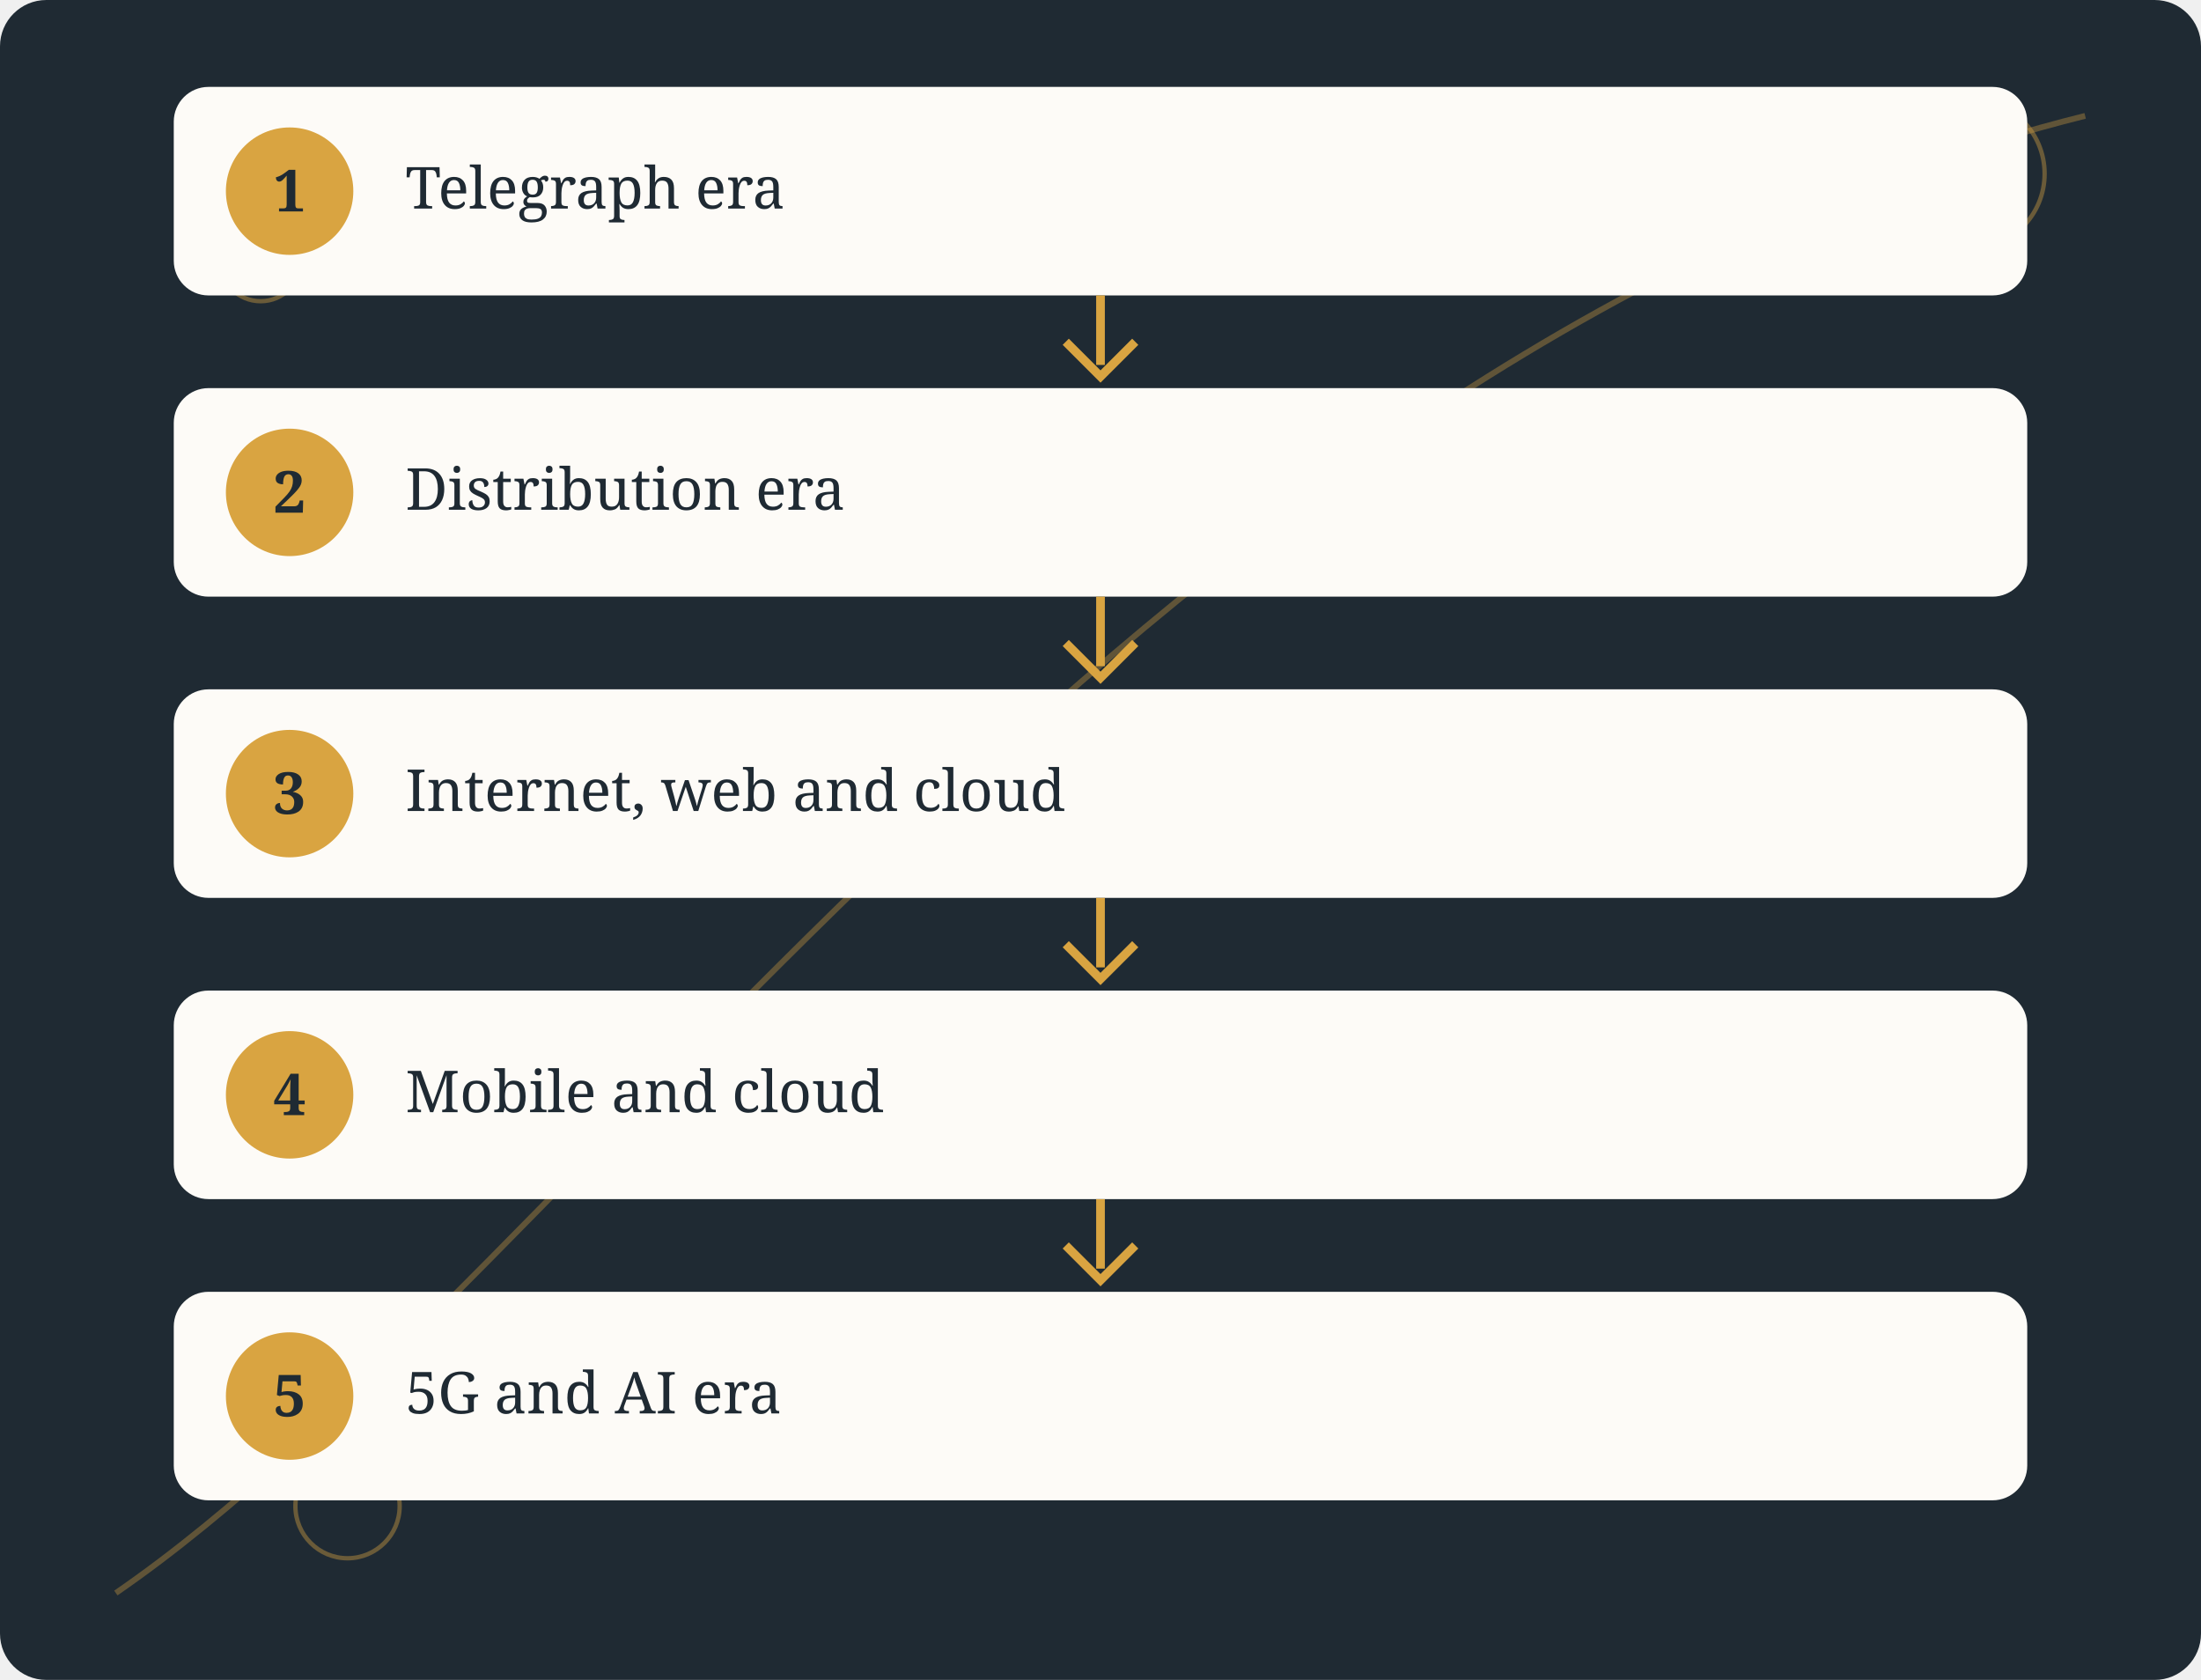
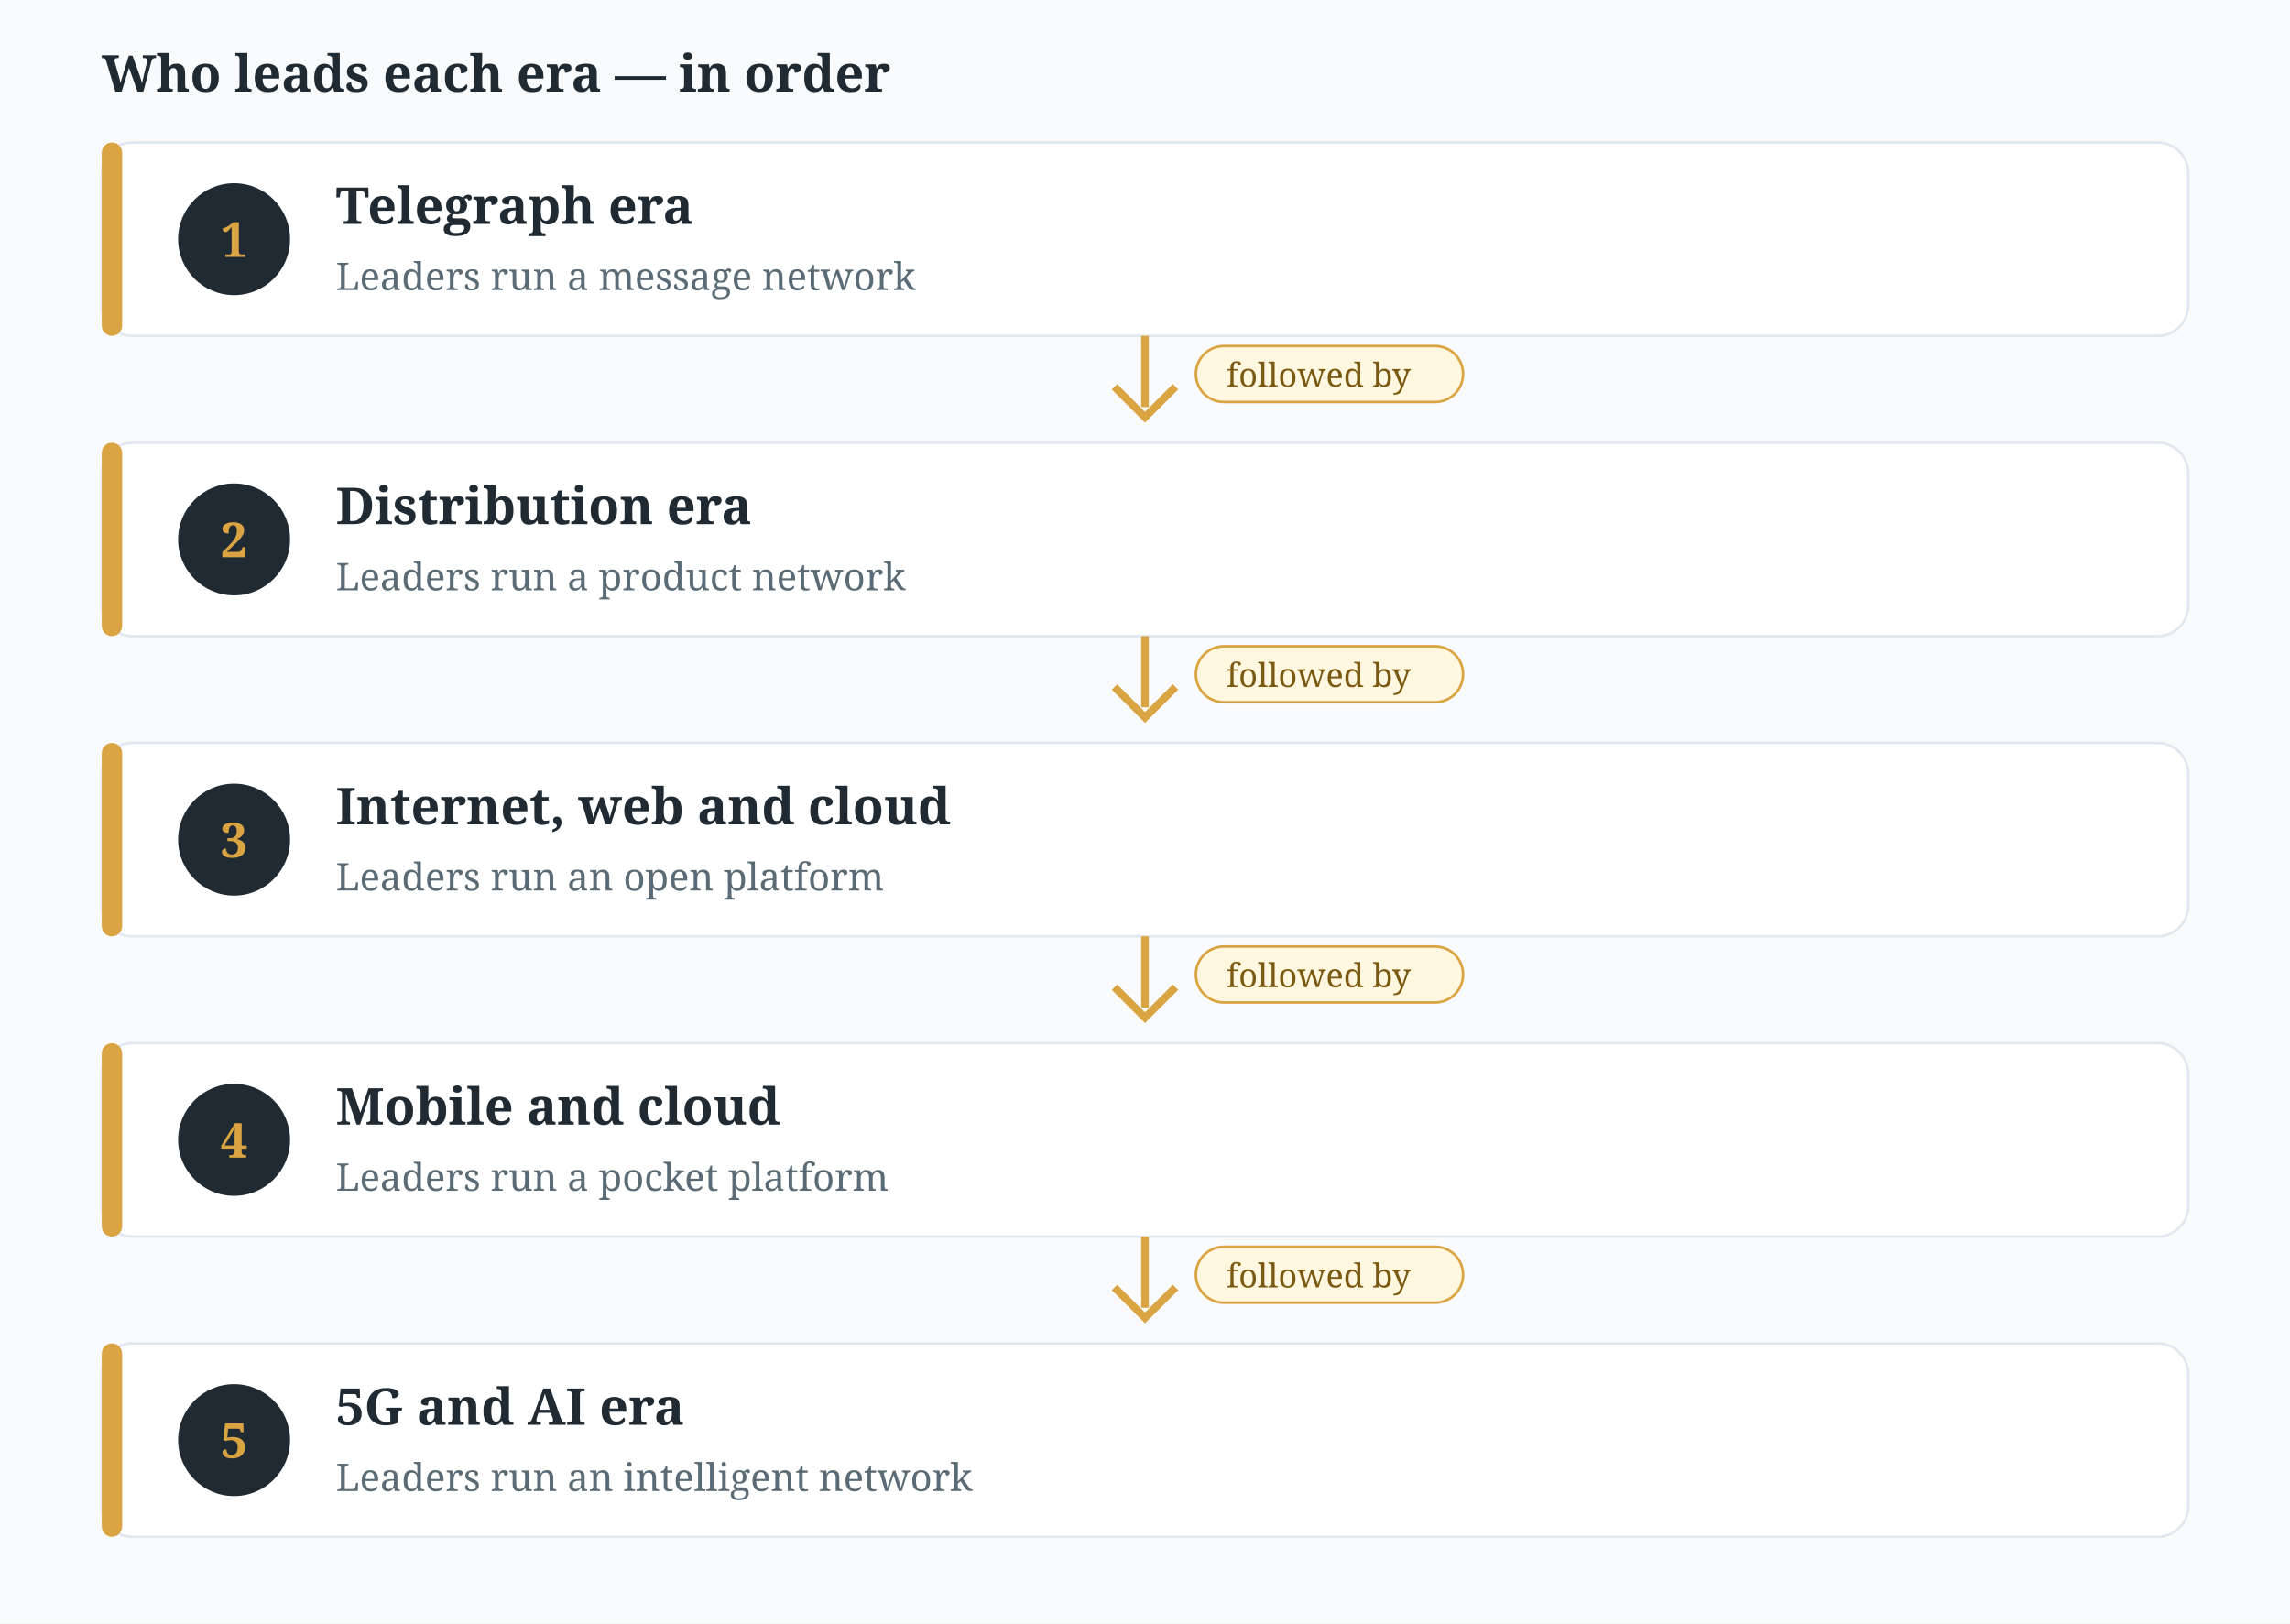
- <svg xmlns="http://www.w3.org/2000/svg" viewBox="0 0 760 580" role="img" aria-label="Who leads each era flow">
-   <rect width="760" height="580" rx="16" fill="#1f2a33" />
-   <path d="M40 550 C 200 440, 400 120, 720 40" fill="none" stroke="#d9a441" stroke-width="2" opacity="0.35" />
-   <circle cx="680" cy="60" r="26" fill="none" stroke="#d9a441" stroke-width="1.5" opacity="0.4" />
-   <circle cx="90" cy="90" r="14" fill="none" stroke="#d9a441" stroke-width="1.5" opacity="0.4" />
-   <circle cx="620" cy="180" r="10" fill="none" stroke="#d9a441" stroke-width="1.5" opacity="0.4" />
-   <circle cx="120" cy="520" r="18" fill="none" stroke="#d9a441" stroke-width="1.5" opacity="0.4" />
-   <rect x="60" y="30" width="640" height="72" rx="12" fill="#fdfbf7" />
-   <circle cx="100" cy="66" r="22" fill="#d9a441" />
-   <text x="100" y="73" text-anchor="middle" font-family="Georgia,serif" font-size="20" font-weight="700" fill="#1f2a33">1</text>
-   <text x="140" y="72" font-family="Georgia,serif" font-size="20" fill="#1f2a33">Telegraph era</text>
-   <path d="M380 102 L380 126 M368 118 L380 130 L392 118" fill="none" stroke="#d9a441" stroke-width="3" />
-   <rect x="60" y="134" width="640" height="72" rx="12" fill="#fdfbf7" />
-   <circle cx="100" cy="170" r="22" fill="#d9a441" />
-   <text x="100" y="177" text-anchor="middle" font-family="Georgia,serif" font-size="20" font-weight="700" fill="#1f2a33">2</text>
-   <text x="140" y="176" font-family="Georgia,serif" font-size="20" fill="#1f2a33">Distribution era</text>
-   <path d="M380 206 L380 230 M368 222 L380 234 L392 222" fill="none" stroke="#d9a441" stroke-width="3" />
-   <rect x="60" y="238" width="640" height="72" rx="12" fill="#fdfbf7" />
-   <circle cx="100" cy="274" r="22" fill="#d9a441" />
-   <text x="100" y="281" text-anchor="middle" font-family="Georgia,serif" font-size="20" font-weight="700" fill="#1f2a33">3</text>
-   <text x="140" y="280" font-family="Georgia,serif" font-size="20" fill="#1f2a33">Internet, web and cloud</text>
-   <path d="M380 310 L380 334 M368 326 L380 338 L392 326" fill="none" stroke="#d9a441" stroke-width="3" />
-   <rect x="60" y="342" width="640" height="72" rx="12" fill="#fdfbf7" />
-   <circle cx="100" cy="378" r="22" fill="#d9a441" />
-   <text x="100" y="385" text-anchor="middle" font-family="Georgia,serif" font-size="20" font-weight="700" fill="#1f2a33">4</text>
-   <text x="140" y="384" font-family="Georgia,serif" font-size="20" fill="#1f2a33">Mobile and cloud</text>
-   <path d="M380 414 L380 438 M368 430 L380 442 L392 430" fill="none" stroke="#d9a441" stroke-width="3" />
-   <rect x="60" y="446" width="640" height="72" rx="12" fill="#fdfbf7" />
-   <circle cx="100" cy="482" r="22" fill="#d9a441" />
-   <text x="100" y="489" text-anchor="middle" font-family="Georgia,serif" font-size="20" font-weight="700" fill="#1f2a33">5</text>
-   <text x="140" y="488" font-family="Georgia,serif" font-size="20" fill="#1f2a33">5G and AI era</text>
+ <svg xmlns="http://www.w3.org/2000/svg" viewBox="0 0 900 638" role="img" aria-label="Who leads each era flow">
+   <rect width="900" height="638" fill="#F8FAFC" />
+   <text x="40" y="36" font-family="Georgia,serif" font-size="20" font-weight="700" fill="#1F2A33">Who leads each era — in order</text>
+   <rect x="40" y="56" width="820" height="76" rx="12" fill="#FFFFFF" stroke="#E2E8F0" />
+   <rect x="40" y="56" width="8" height="76" rx="4" fill="#D9A441" />
+   <circle cx="92" cy="94" r="22" fill="#1F2A33" />
+   <text x="92" y="101" text-anchor="middle" font-family="Georgia,serif" font-size="19" font-weight="700" fill="#D9A441">1</text>
+   <text x="132" y="88" font-family="Georgia,serif" font-size="20" font-weight="700" fill="#1F2A33">Telegraph era</text>
+   <text x="132" y="114" font-family="Georgia,serif" font-size="15" fill="#5B6B76">Leaders run a message network</text>
+   <path d="M450 132 L450 160 M438 152 L450 164 L462 152" fill="none" stroke="#D9A441" stroke-width="3" />
+   <rect x="470" y="136" width="105" height="22" rx="11" fill="#FFF7E0" stroke="#D9A441" />
+   <text x="482" y="152" font-family="Georgia,serif" font-size="13" fill="#7A5A12">followed by</text>
+   <rect x="40" y="174" width="820" height="76" rx="12" fill="#FFFFFF" stroke="#E2E8F0" />
+   <rect x="40" y="174" width="8" height="76" rx="4" fill="#D9A441" />
+   <circle cx="92" cy="212" r="22" fill="#1F2A33" />
+   <text x="92" y="219" text-anchor="middle" font-family="Georgia,serif" font-size="19" font-weight="700" fill="#D9A441">2</text>
+   <text x="132" y="206" font-family="Georgia,serif" font-size="20" font-weight="700" fill="#1F2A33">Distribution era</text>
+   <text x="132" y="232" font-family="Georgia,serif" font-size="15" fill="#5B6B76">Leaders run a product network</text>
+   <path d="M450 250 L450 278 M438 270 L450 282 L462 270" fill="none" stroke="#D9A441" stroke-width="3" />
+   <rect x="470" y="254" width="105" height="22" rx="11" fill="#FFF7E0" stroke="#D9A441" />
+   <text x="482" y="270" font-family="Georgia,serif" font-size="13" fill="#7A5A12">followed by</text>
+   <rect x="40" y="292" width="820" height="76" rx="12" fill="#FFFFFF" stroke="#E2E8F0" />
+   <rect x="40" y="292" width="8" height="76" rx="4" fill="#D9A441" />
+   <circle cx="92" cy="330" r="22" fill="#1F2A33" />
+   <text x="92" y="337" text-anchor="middle" font-family="Georgia,serif" font-size="19" font-weight="700" fill="#D9A441">3</text>
+   <text x="132" y="324" font-family="Georgia,serif" font-size="20" font-weight="700" fill="#1F2A33">Internet, web and cloud</text>
+   <text x="132" y="350" font-family="Georgia,serif" font-size="15" fill="#5B6B76">Leaders run an open platform</text>
+   <path d="M450 368 L450 396 M438 388 L450 400 L462 388" fill="none" stroke="#D9A441" stroke-width="3" />
+   <rect x="470" y="372" width="105" height="22" rx="11" fill="#FFF7E0" stroke="#D9A441" />
+   <text x="482" y="388" font-family="Georgia,serif" font-size="13" fill="#7A5A12">followed by</text>
+   <rect x="40" y="410" width="820" height="76" rx="12" fill="#FFFFFF" stroke="#E2E8F0" />
+   <rect x="40" y="410" width="8" height="76" rx="4" fill="#D9A441" />
+   <circle cx="92" cy="448" r="22" fill="#1F2A33" />
+   <text x="92" y="455" text-anchor="middle" font-family="Georgia,serif" font-size="19" font-weight="700" fill="#D9A441">4</text>
+   <text x="132" y="442" font-family="Georgia,serif" font-size="20" font-weight="700" fill="#1F2A33">Mobile and cloud</text>
+   <text x="132" y="468" font-family="Georgia,serif" font-size="15" fill="#5B6B76">Leaders run a pocket platform</text>
+   <path d="M450 486 L450 514 M438 506 L450 518 L462 506" fill="none" stroke="#D9A441" stroke-width="3" />
+   <rect x="470" y="490" width="105" height="22" rx="11" fill="#FFF7E0" stroke="#D9A441" />
+   <text x="482" y="506" font-family="Georgia,serif" font-size="13" fill="#7A5A12">followed by</text>
+   <rect x="40" y="528" width="820" height="76" rx="12" fill="#FFFFFF" stroke="#E2E8F0" />
+   <rect x="40" y="528" width="8" height="76" rx="4" fill="#D9A441" />
+   <circle cx="92" cy="566" r="22" fill="#1F2A33" />
+   <text x="92" y="573" text-anchor="middle" font-family="Georgia,serif" font-size="19" font-weight="700" fill="#D9A441">5</text>
+   <text x="132" y="560" font-family="Georgia,serif" font-size="20" font-weight="700" fill="#1F2A33">5G and AI era</text>
+   <text x="132" y="586" font-family="Georgia,serif" font-size="15" fill="#5B6B76">Leaders run an intelligent network</text>
</svg>
